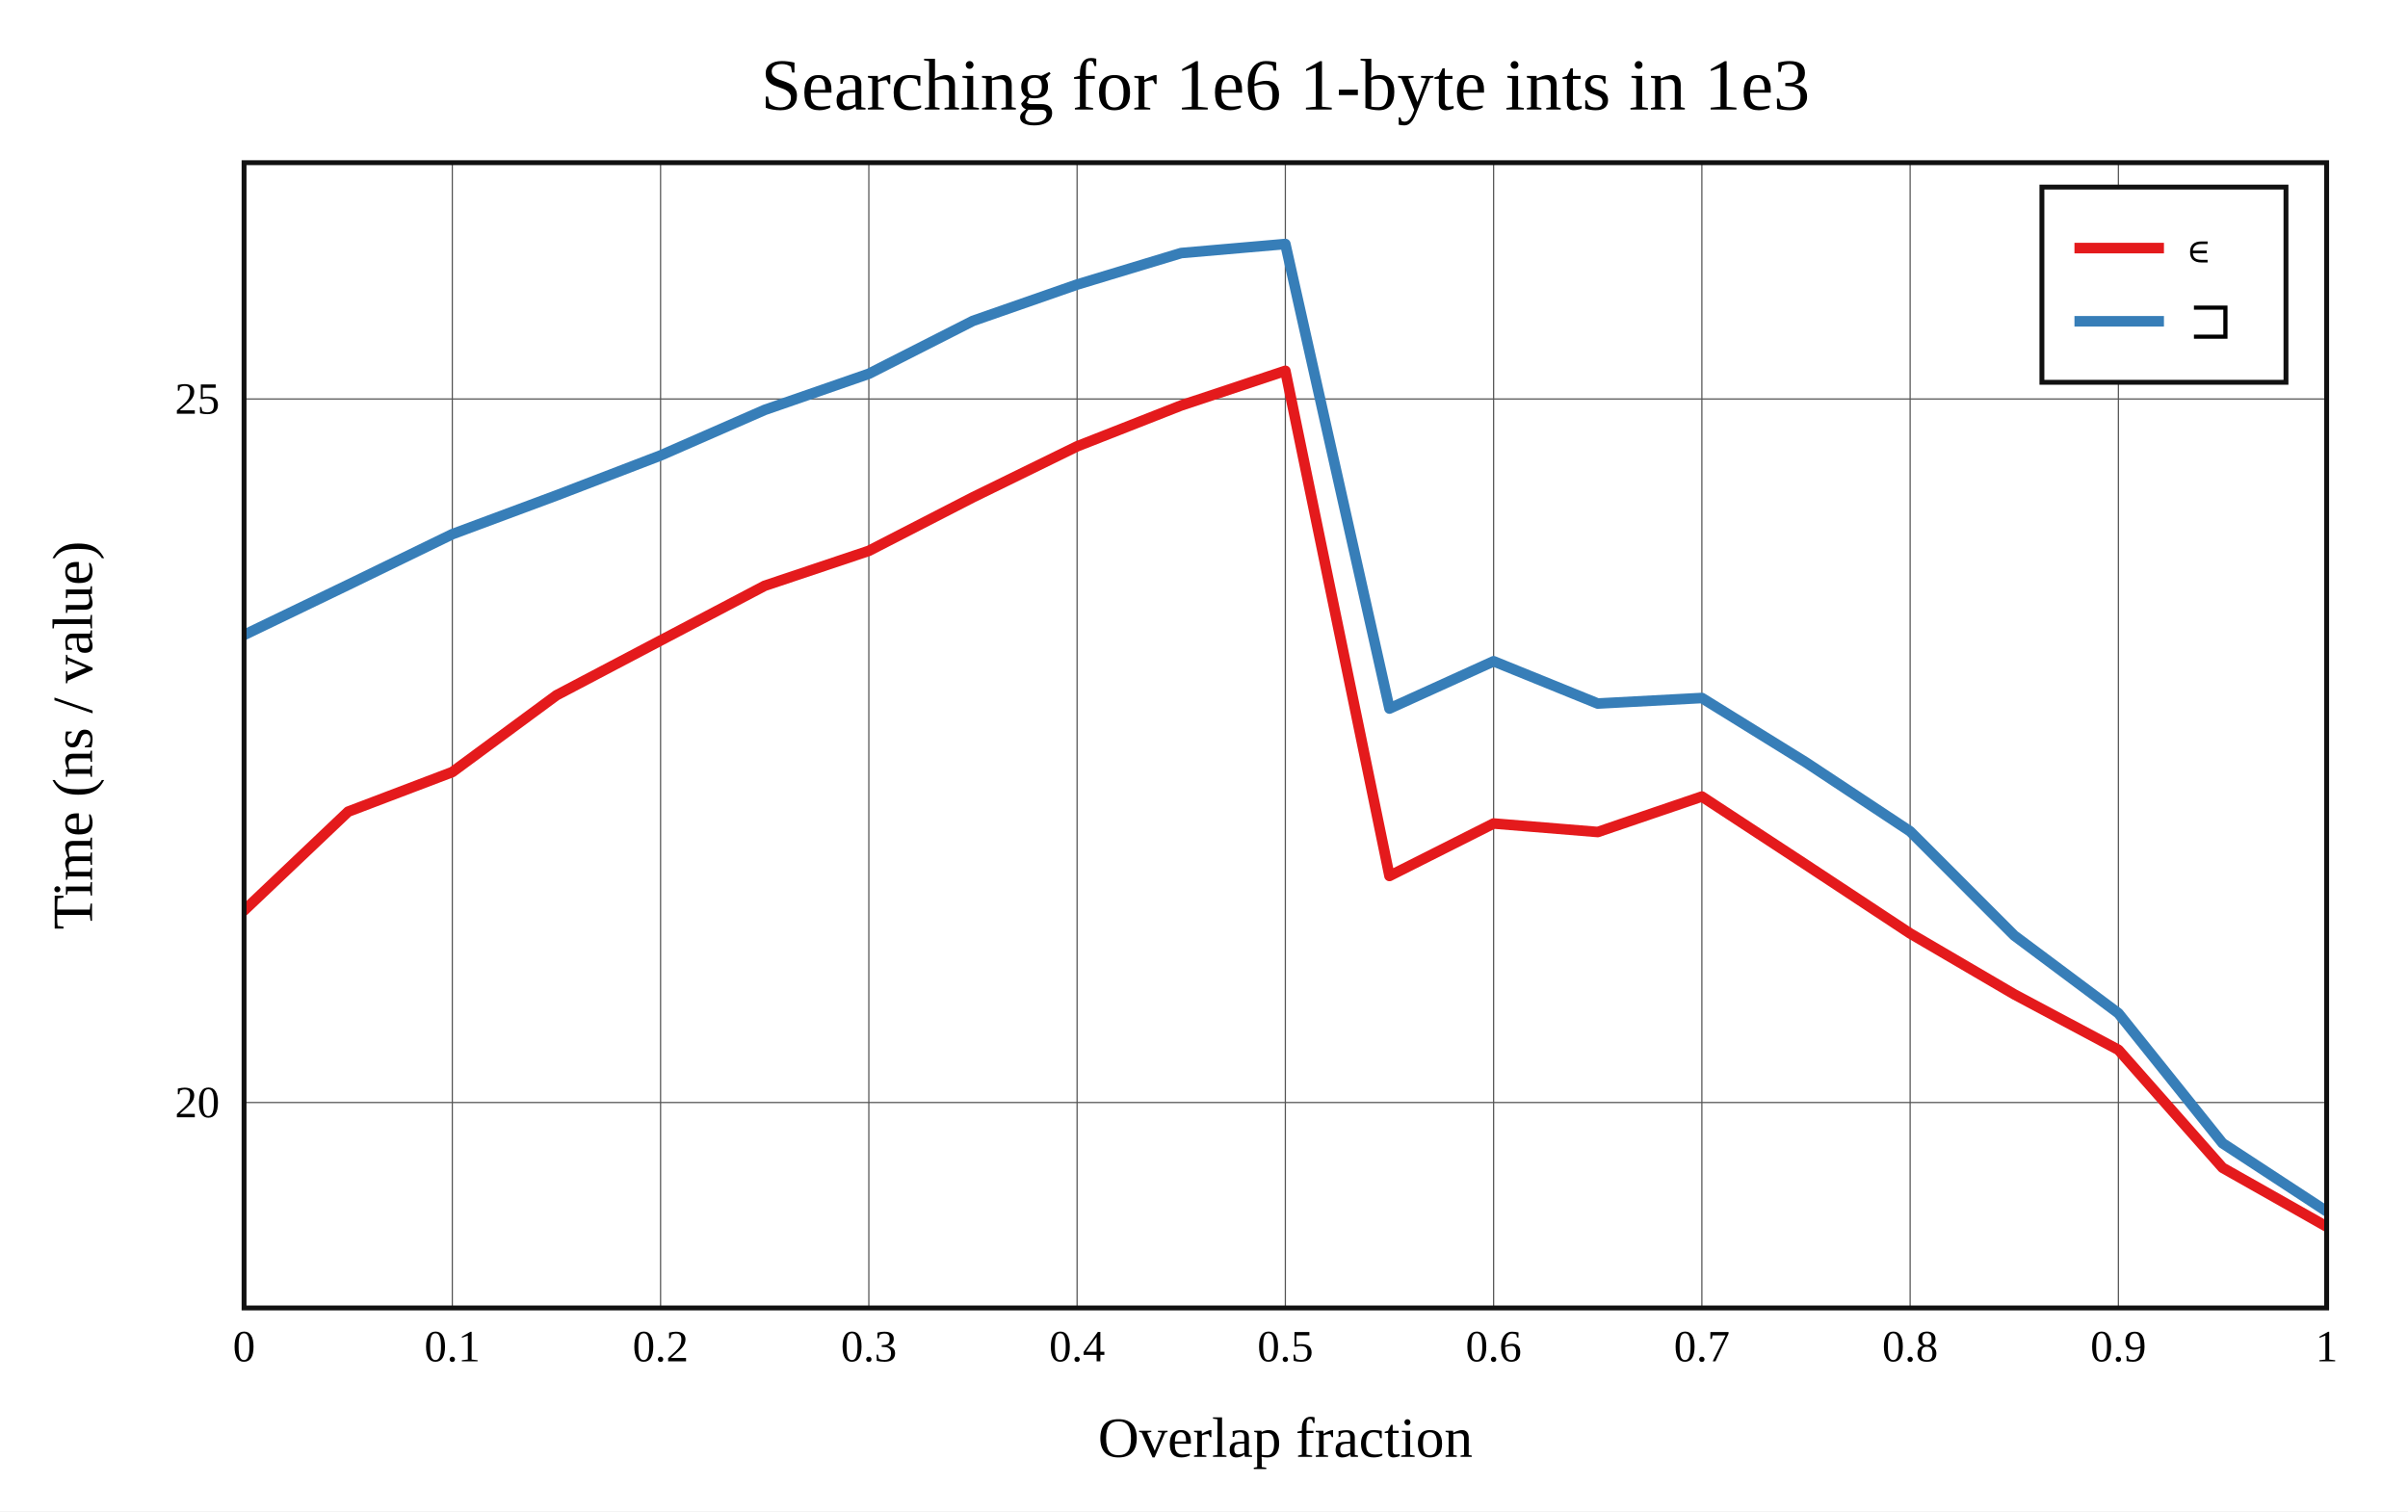
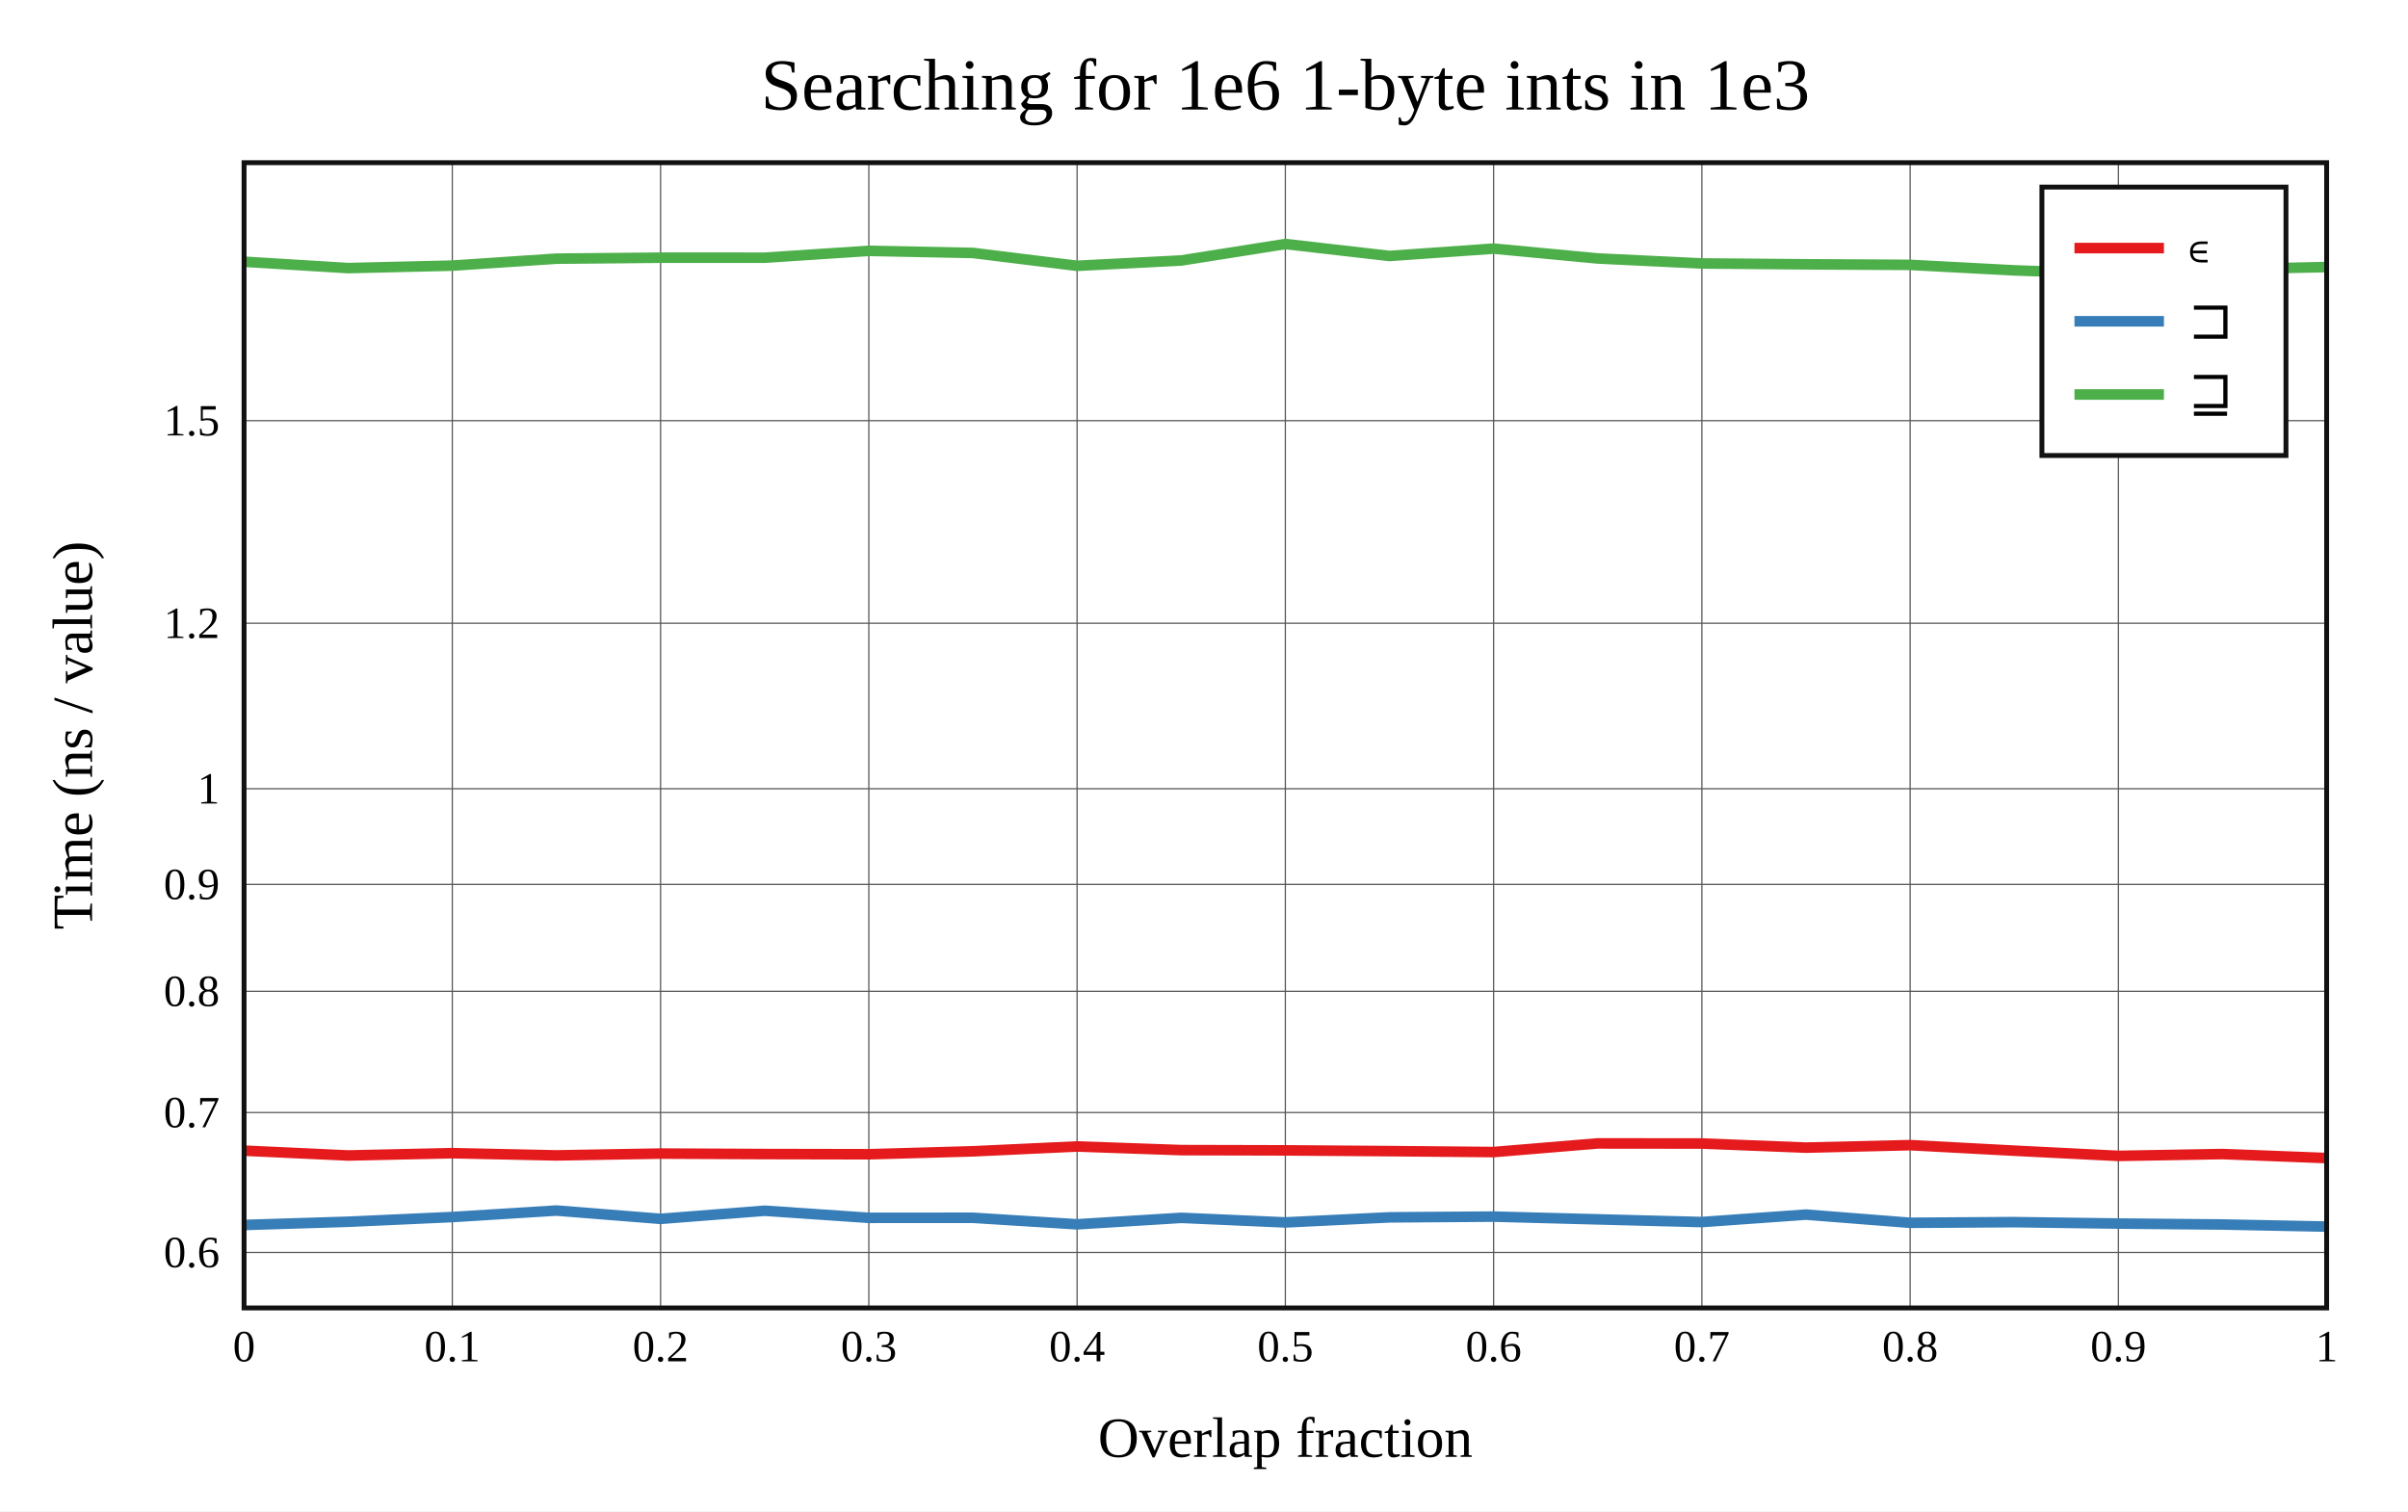
<svg xmlns="http://www.w3.org/2000/svg" viewBox="-60 -40 592 371.6" height="557.4" width="888">
  <g stroke-width="2.6" font-size="14px" text-anchor="middle">
    <defs>
      <clipPath id="clip">
        <rect x="0" y="0" width="512" height="281.6" />
      </clipPath>
    </defs>
    <rect fill="white" x="-60" y="-40" width="592" height="371.6" />
    <text dy="0.33em" font-size="18px" x="256" y="-19">Searching for 1e6 1-byte ints in 1e3</text>
    <text dy="0.33em" x="256" y="313.6">Overlap fraction</text>
    <text dy="0.33em" transform="rotate(-90)" x="-140.8" y="-42">Time (ns / value)</text>
    <g stroke-width="0.3" stroke="#555">
      <path d="M51.2 0v281.6" />
      <path d="M102.4 0v281.6" />
      <path d="M153.6 0v281.6" />
      <path d="M204.8 0v281.6" />
      <path d="M256 0v281.6" />
      <path d="M307.2 0v281.6" />
      <path d="M358.4 0v281.6" />
      <path d="M409.6 0v281.6" />
      <path d="M460.8 0v281.6" />
-       <path d="M0 231.089h512" />
-       <path d="M0 58.1h512" />
+       <path d="M0 267.955h512" />
+       <path d="M0 233.549h512" />
+       <path d="M0 203.744h512" />
+       <path d="M0 177.455h512" />
+       <path d="M0 153.938h512" />
+       <path d="M0 113.243h512" />
+       <path d="M0 63.437h512" />
    </g>
    <g font-size="11px">
      <text dy="0.33em" x="0" y="291.1">0</text>
      <text dy="0.33em" x="51.2" y="291.1">0.1</text>
      <text dy="0.33em" x="102.4" y="291.1">0.2</text>
      <text dy="0.33em" x="153.6" y="291.1">0.3</text>
      <text dy="0.33em" x="204.8" y="291.1">0.4</text>
      <text dy="0.33em" x="256" y="291.1">0.5</text>
      <text dy="0.33em" x="307.2" y="291.1">0.6</text>
      <text dy="0.33em" x="358.4" y="291.1">0.7</text>
      <text dy="0.33em" x="409.6" y="291.1">0.8</text>
      <text dy="0.33em" x="460.8" y="291.1">0.9</text>
      <text dy="0.33em" x="512" y="291.1">1</text>
      <g text-anchor="end">
-         <text dy="0.33em" x="-6" y="231.089">20</text>
-         <text dy="0.33em" x="-6" y="58.1">25</text>
+         <text dy="0.33em" x="-6" y="267.955">0.6</text>
+         <text dy="0.33em" x="-6" y="233.549">0.7</text>
+         <text dy="0.33em" x="-6" y="203.744">0.8</text>
+         <text dy="0.33em" x="-6" y="177.455">0.9</text>
+         <text dy="0.33em" x="-6" y="153.938">1</text>
+         <text dy="0.33em" x="-6" y="113.243">1.2</text>
+         <text dy="0.33em" x="-6" y="63.437">1.5</text>
      </g>
    </g>
    <g clip-path="url(#clip)" fill="none" stroke-linecap="round" stroke-linejoin="round">
-       <path stroke="#e41a1c" d="M0 183.88L25.6 159.57L51.2 149.834L76.8 130.961L102.4 117.489L128 104.032L153.6 95.443L179.2 82.277L204.8 69.749L230.4 59.69L256 51.183L281.6 175.383L307.2 162.486L332.8 164.577L358.4 155.853L384 172.629L409.6 189.518L435.2 204.492L460.8 218.139L486.4 247.125L512 261.6" />
-       <path stroke="#377eb8" d="M0 116.127L25.6 103.791L51.2 91.344L76.8 81.819L102.4 71.988L128 60.787L153.6 51.906L179.2 38.897L204.8 29.966L230.4 22.219L256 20L281.6 134.219L307.2 122.596L332.8 132.987L358.4 131.627L384 147.474L409.6 164.414L435.2 190.034L460.8 209.145L486.4 241.096L512 257.846" />
+       <path stroke="#e41a1c" d="M0 242.928L25.6 244.114L51.2 243.545L76.8 244.094L102.4 243.645L128 243.762L153.6 243.812L179.2 243.088L204.8 241.9L230.4 242.795L256 242.857L281.6 243.042L307.2 243.271L332.8 241.145L358.4 241.173L384 242.184L409.6 241.574L435.2 242.934L460.8 244.215L486.4 243.763L512 244.75" />
+       <path stroke="#377eb8" d="M0 261.203L25.6 260.407L51.2 259.25L76.8 257.656L102.4 259.694L128 257.702L153.6 259.445L179.2 259.436L204.8 261.037L230.4 259.448L256 260.57L281.6 259.327L307.2 259.145L332.8 259.82L358.4 260.482L384 258.653L409.6 260.666L435.2 260.503L460.8 260.854L486.4 261.085L512 261.6" />
+       <path stroke="#4daf4a" d="M0 24.352L25.6 25.92L51.2 25.313L76.8 23.602L102.4 23.363L128 23.365L153.6 21.681L179.2 22.196L204.8 25.359L230.4 24.048L256 20L281.6 22.935L307.2 21.131L332.8 23.552L358.4 24.779L384 24.99L409.6 25.129L435.2 26.477L460.8 27.389L486.4 26.223L512 25.662" />
    </g>
    <rect stroke-width="1.2" stroke="#111" fill="none" x="0" y="0" width="512" height="281.6" />
    <g transform="translate(442,6)" text-anchor="start" font-size="13px">
-       <rect stroke-width="1.2" stroke="#111" fill="white" x="0" y="0" width="60" height="48" />
+       <rect stroke-width="1.2" stroke="#111" fill="white" x="0" y="0" width="60" height="66" />
      <path stroke="#e41a1c" d="M8 15h22" />
      <path stroke="#377eb8" d="M8 33h22" />
+       <path stroke="#4daf4a" d="M8 51h22" />
      <text dy="0.33em" x="36" y="15">∊</text>
      <text dy="0.33em" x="36" y="33">⊐</text>
+       <text dy="0.33em" x="36" y="51">⊒</text>
    </g>
  </g>
</svg>
